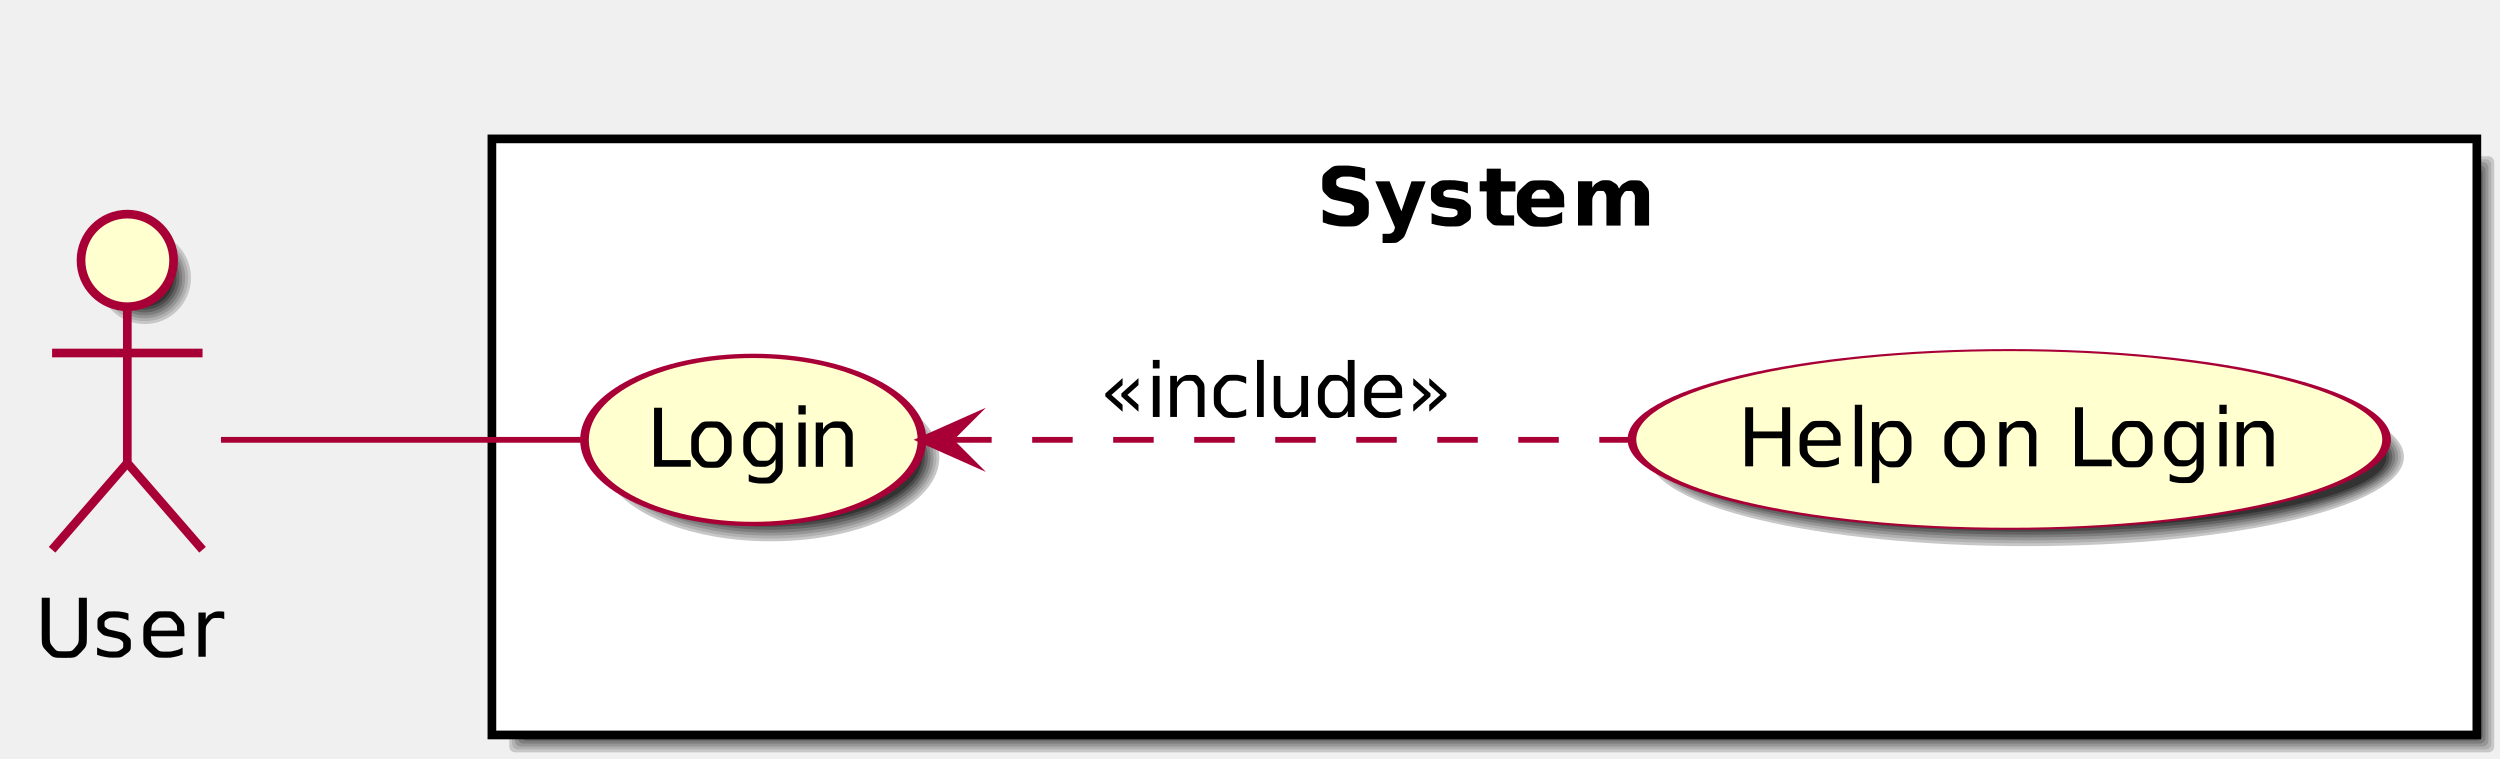
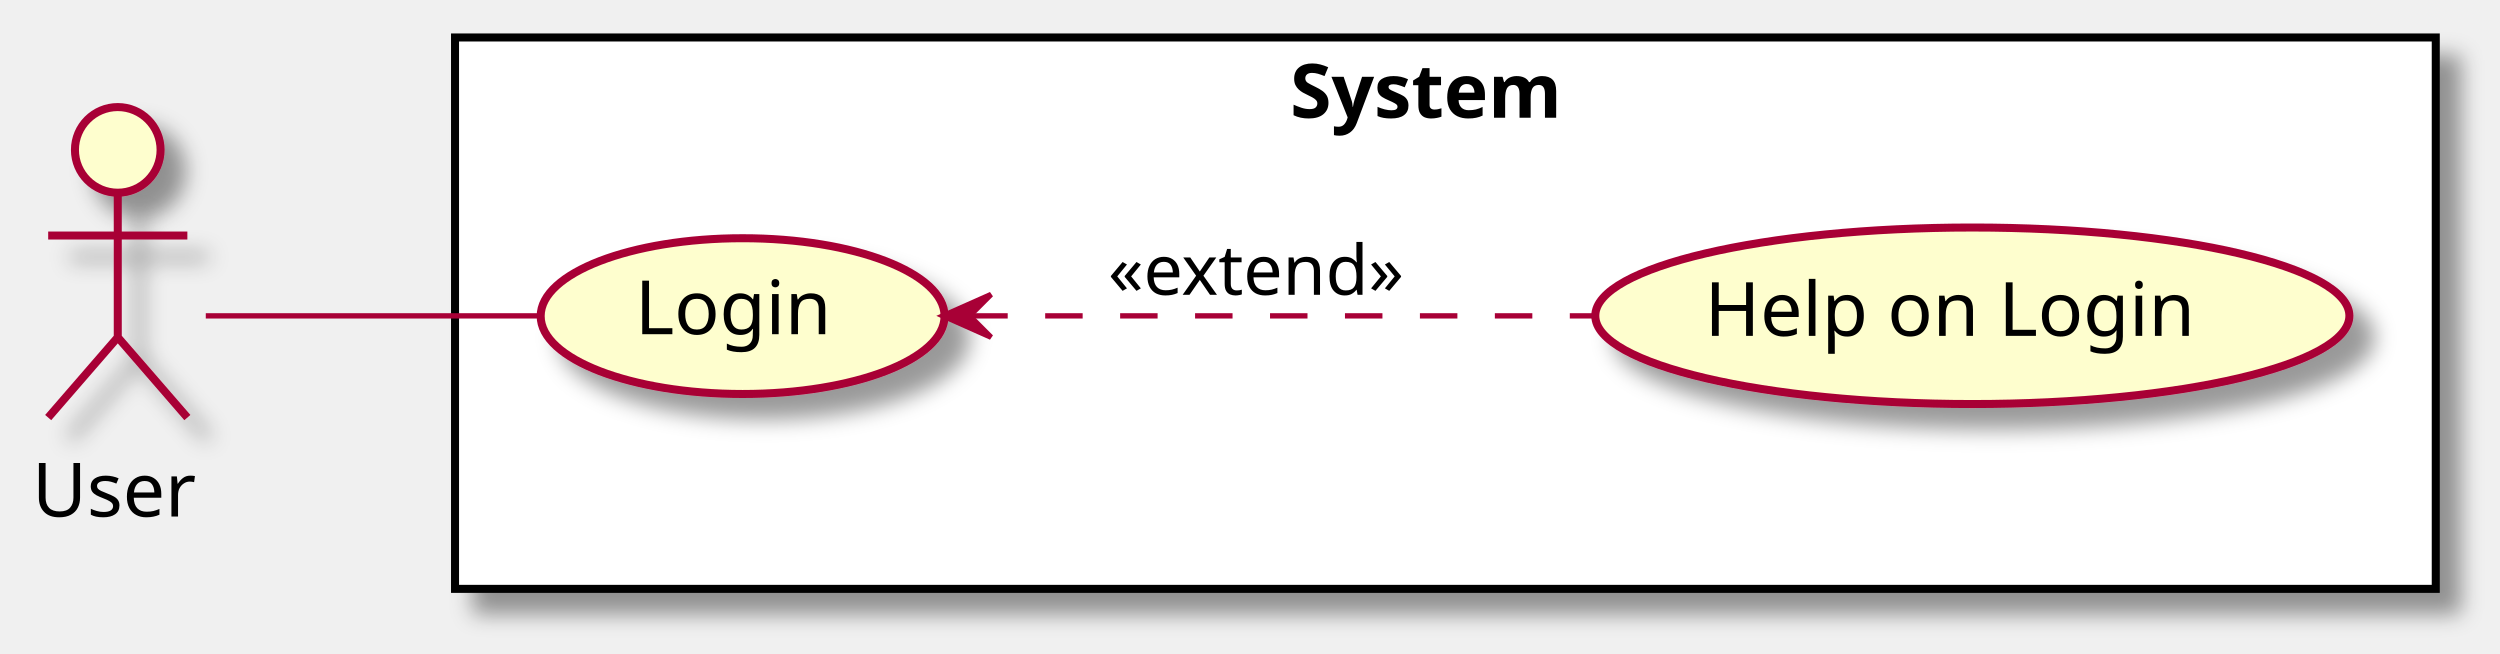
- <svg xmlns="http://www.w3.org/2000/svg" width="432pt" height="131pt" viewBox="0 0 432 131" version="1.1">
-   <g id="surface1">
-     <path style=" stroke:none;fill-rule:evenodd;fill:rgb(77.93%,77.93%,77.93%);fill-opacity:1;" d="M 88 28 C 88 27.449 88.449 27 89 27 L 430 27 C 430.551 27 431 27.449 431 28 L 431 129 C 431 129.551 430.551 130 430 130 L 89 130 C 88.449 130 88 129.551 88 129 " />
-     <path style=" stroke:none;fill-rule:evenodd;fill:rgb(68.944%,68.944%,68.944%);fill-opacity:1;" d="M 88.5 28.5 C 88.5 27.949 88.949 27.5 89.5 27.5 L 429.5 27.5 C 430.051 27.5 430.5 27.949 430.5 28.5 L 430.5 128.5 C 430.5 129.051 430.051 129.5 429.5 129.5 L 89.5 129.5 C 88.949 129.5 88.5 129.051 88.5 128.5 " />
-     <path style=" stroke:none;fill-rule:evenodd;fill:rgb(58.984%,58.984%,58.984%);fill-opacity:1;" d="M 89 29 C 89 28.449 89.449 28 90 28 L 429 28 C 429.551 28 430 28.449 430 29 L 430 128 C 430 128.551 429.551 129 429 129 L 90 129 C 89.449 129 89 128.551 89 128 " />
-     <path style=" stroke:none;fill-rule:evenodd;fill:rgb(48.997%,48.997%,48.997%);fill-opacity:1;" d="M 89.5 29.5 C 89.5 28.949 89.949 28.5 90.5 28.5 L 428.5 28.5 C 429.051 28.5 429.5 28.949 429.5 29.5 L 429.5 127.5 C 429.5 128.051 429.051 128.5 428.5 128.5 L 90.5 128.5 C 89.949 128.5 89.5 128.051 89.5 127.5 " />
-     <path style=" stroke:none;fill-rule:evenodd;fill:rgb(38.989%,38.989%,38.989%);fill-opacity:1;" d="M 90 30 C 90 29.449 90.449 29 91 29 L 428 29 C 428.551 29 429 29.449 429 30 L 429 127 C 429 127.551 428.551 128 428 128 L 91 128 C 90.449 128 90 127.551 90 127 " />
-     <path style=" stroke:none;fill-rule:evenodd;fill:rgb(29.002%,29.002%,29.002%);fill-opacity:1;" d="M 90.5 30.5 C 90.5 29.949 90.949 29.5 91.5 29.5 L 427.5 29.5 C 428.051 29.5 428.5 29.949 428.5 30.5 L 428.5 126.5 C 428.5 127.051 428.051 127.5 427.5 127.5 L 91.5 127.5 C 90.949 127.5 90.5 127.051 90.5 126.5 " />
-     <path style=" stroke:none;fill-rule:evenodd;fill:rgb(19.994%,19.994%,19.994%);fill-opacity:1;" d="M 91 31 C 91 30.449 91.449 30 92 30 L 427 30 C 427.551 30 428 30.449 428 31 L 428 126 C 428 126.551 427.551 127 427 127 L 92 127 C 91.449 127 91 126.551 91 126 " />
-     <path style="fill-rule:evenodd;fill:rgb(100%,100%,100%);fill-opacity:1;stroke-width:15;stroke-linecap:butt;stroke-linejoin:miter;stroke:rgb(0%,0%,0%);stroke-opacity:1;stroke-miterlimit:10;" d="M 850 40 L 4280 40 L 4280 1070 L 850 1070 Z M 850 40 " transform="matrix(0.1,0,0,-0.1,0,131)" />
-     <path style=" stroke:none;fill-rule:nonzero;fill:rgb(0%,0%,0%);fill-opacity:1;" d="M 235.891 29.102 L 235.891 31.27 C 235.051 30.898 235.051 30.898 234.25 30.711 C 233.461 30.512 233.461 30.512 232.738 30.512 C 231.809 30.512 231.809 30.512 231.352 30.77 C 230.898 31.02 230.898 31.02 230.898 31.559 C 230.898 31.98 230.898 31.98 231.191 32.211 C 231.5 32.418 231.5 32.418 232.289 32.582 L 233.41 32.809 C 235.109 33.148 235.109 33.148 235.828 33.852 C 236.539 34.531 236.539 34.531 236.539 35.809 C 236.539 37.488 236.539 37.488 235.539 38.32 C 234.539 39.141 234.539 39.141 232.48 39.141 C 231.52 39.141 231.52 39.141 230.531 38.961 C 229.57 38.781 229.57 38.781 228.578 38.418 L 228.578 36.211 C 229.559 36.719 229.559 36.719 230.469 36.988 C 231.371 37.25 231.371 37.25 232.23 37.25 C 233.078 37.25 233.078 37.25 233.539 36.969 C 233.988 36.68 233.988 36.68 233.988 36.148 C 233.988 35.668 233.988 35.668 233.68 35.418 C 233.391 35.16 233.391 35.16 232.449 34.961 L 231.441 34.73 C 229.91 34.41 229.91 34.41 229.191 33.691 C 228.488 32.98 228.488 32.98 228.488 31.77 C 228.488 30.238 228.488 30.238 229.469 29.43 C 230.449 28.609 230.449 28.609 232.289 28.609 C 233.129 28.609 233.129 28.609 234.02 28.73 C 234.91 28.852 234.91 28.852 235.859 29.102 " />
-     <path style=" stroke:none;fill-rule:nonzero;fill:rgb(0%,0%,0%);fill-opacity:1;" d="M 237.672 31.332 L 240.121 31.332 L 242.16 36.512 L 243.91 31.332 L 246.359 31.332 L 243.148 39.699 C 242.672 40.98 242.672 40.98 242.012 41.48 C 241.371 41.988 241.371 41.988 240.309 41.988 L 238.91 41.988 L 238.91 40.398 L 239.672 40.398 C 240.289 40.398 240.289 40.398 240.57 40.199 C 240.852 40 240.852 40 241 39.488 L 241.059 39.289 L 237.66 31.34 " />
-     <path style=" stroke:none;fill-rule:nonzero;fill:rgb(0%,0%,0%);fill-opacity:1;" d="M 253.648 31.57 L 253.648 33.418 C 252.871 33.102 252.871 33.102 252.141 32.941 C 251.41 32.77 251.41 32.77 250.77 32.77 C 250.07 32.77 250.07 32.77 249.73 32.949 C 249.41 33.121 249.41 33.121 249.41 33.48 C 249.41 33.77 249.41 33.77 249.66 33.93 C 249.91 34.082 249.91 34.082 250.578 34.16 L 251 34.199 C 252.891 34.449 252.891 34.449 253.531 34.988 C 254.18 35.531 254.18 35.531 254.18 36.699 C 254.18 37.91 254.18 37.91 253.281 38.539 C 252.379 39.141 252.379 39.141 250.602 39.141 C 249.84 39.141 249.84 39.141 249.031 39.02 C 248.238 38.898 248.238 38.898 247.379 38.668 L 247.379 36.82 C 248.109 37.168 248.109 37.168 248.879 37.359 C 249.641 37.531 249.641 37.531 250.441 37.531 C 251.148 37.531 251.148 37.531 251.512 37.332 C 251.859 37.129 251.859 37.129 251.859 36.738 C 251.859 36.418 251.859 36.418 251.609 36.262 C 251.359 36.109 251.359 36.109 250.629 36.012 L 250.199 35.949 C 248.559 35.75 248.559 35.75 247.91 35.199 C 247.262 34.641 247.262 34.641 247.262 33.52 C 247.262 32.309 247.262 32.309 248.078 31.73 C 248.922 31.141 248.922 31.141 250.641 31.141 C 251.32 31.141 251.32 31.141 252.059 31.238 C 252.809 31.332 252.809 31.332 253.68 31.551 " />
-     <path style=" stroke:none;fill-rule:nonzero;fill:rgb(0%,0%,0%);fill-opacity:1;" d="M 259.34 29.16 L 259.34 31.332 L 261.871 31.332 L 261.871 33.082 L 259.34 33.082 L 259.34 36.332 C 259.34 36.859 259.34 36.859 259.539 37.039 C 259.75 37.219 259.75 37.219 260.391 37.219 L 261.641 37.219 L 261.641 38.969 L 259.551 38.969 C 258.102 38.969 258.102 38.969 257.488 38.379 C 256.898 37.781 256.898 37.781 256.898 36.32 L 256.898 33.07 L 255.691 33.07 L 255.691 31.32 L 256.898 31.32 L 256.898 29.148 L 259.328 29.148 " />
-     <path style=" stroke:none;fill-rule:nonzero;fill:rgb(0%,0%,0%);fill-opacity:1;" d="M 270.309 35.148 L 270.309 35.832 L 264.602 35.832 C 264.691 36.68 264.691 36.68 265.219 37.121 C 265.75 37.551 265.75 37.551 266.699 37.551 C 267.48 37.551 267.48 37.551 268.289 37.32 C 269.102 37.09 269.102 37.09 269.941 36.621 L 269.941 38.512 C 269.09 38.832 269.09 38.832 268.211 39.012 C 267.359 39.18 267.359 39.18 266.48 39.18 C 264.41 39.18 264.41 39.18 263.25 38.121 C 262.109 37.059 262.109 37.059 262.109 35.16 C 262.109 33.309 262.109 33.309 263.23 32.23 C 264.352 31.16 264.352 31.16 266.328 31.16 C 268.141 31.16 268.141 31.16 269.219 32.25 C 270.289 33.32 270.289 33.32 270.289 35.148 Z M 267.789 34.332 C 267.789 33.629 267.789 33.629 267.391 33.211 C 266.988 32.781 266.988 32.781 266.328 32.781 C 265.629 32.781 265.629 32.781 265.18 33.18 C 264.75 33.57 264.75 33.57 264.641 34.332 L 267.809 34.332 " />
-     <path style=" stroke:none;fill-rule:nonzero;fill:rgb(0%,0%,0%);fill-opacity:1;" d="M 279.762 32.602 C 280.219 31.898 280.219 31.898 280.859 31.531 C 281.5 31.16 281.5 31.16 282.262 31.16 C 283.57 31.16 283.57 31.16 284.262 31.969 C 284.961 32.781 284.961 32.781 284.961 34.34 L 284.961 38.988 L 282.5 38.988 L 282.5 34.988 C 282.512 34.918 282.512 34.918 282.512 34.82 C 282.512 34.73 282.512 34.73 282.512 34.539 C 282.512 33.73 282.512 33.73 282.281 33.371 C 282.051 33 282.051 33 281.5 33 C 280.82 33 280.82 33 280.43 33.57 C 280.059 34.141 280.059 34.141 280.039 35.219 L 280.039 38.98 L 277.59 38.98 L 277.59 34.98 C 277.59 33.719 277.59 33.719 277.379 33.359 C 277.172 32.988 277.172 32.988 276.602 32.988 C 275.898 32.988 275.898 32.988 275.512 33.559 C 275.141 34.129 275.141 34.129 275.141 35.211 L 275.141 38.969 L 272.68 38.969 L 272.68 31.32 L 275.141 31.32 L 275.141 32.441 C 275.59 31.789 275.59 31.789 276.172 31.461 C 276.762 31.141 276.762 31.141 277.461 31.141 C 278.238 31.141 278.238 31.141 278.852 31.531 C 279.449 31.898 279.449 31.898 279.77 32.59 " />
-     <path style=" stroke:none;fill-rule:evenodd;fill:rgb(77.93%,77.93%,77.93%);fill-opacity:1;" d="M 162.32 79.02 C 162.32 87.039 149.266 93.539 133.16 93.539 C 117.055 93.539 104 87.039 104 79.02 C 104 70.996 117.055 64.496 133.16 64.496 C 149.266 64.496 162.32 70.996 162.32 79.02 " />
-     <path style=" stroke:none;fill-rule:evenodd;fill:rgb(68.944%,68.944%,68.944%);fill-opacity:1;" d="M 161.82 79.027 C 161.82 86.773 148.988 93.051 133.16 93.051 C 117.332 93.051 104.5 86.773 104.5 79.027 C 104.5 71.281 117.332 65.004 133.16 65.004 C 148.988 65.004 161.82 71.281 161.82 79.027 " />
-     <path style=" stroke:none;fill-rule:evenodd;fill:rgb(58.984%,58.984%,58.984%);fill-opacity:1;" d="M 161.32 79.023 C 161.32 86.488 148.711 92.543 133.16 92.543 C 117.609 92.543 105 86.488 105 79.023 C 105 71.555 117.609 65.5 133.16 65.5 C 148.711 65.5 161.32 71.555 161.32 79.023 " />
-     <path style=" stroke:none;fill-rule:evenodd;fill:rgb(48.997%,48.997%,48.997%);fill-opacity:1;" d="M 160.82 79.023 C 160.82 86.215 148.438 92.047 133.16 92.047 C 117.883 92.047 105.5 86.215 105.5 79.023 C 105.5 71.832 117.883 66 133.16 66 C 148.438 66 160.82 71.832 160.82 79.023 " />
-     <path style=" stroke:none;fill-rule:evenodd;fill:rgb(38.989%,38.989%,38.989%);fill-opacity:1;" d="M 160.32 79.027 C 160.32 85.945 148.16 91.551 133.16 91.551 C 118.16 91.551 106 85.945 106 79.027 C 106 72.109 118.16 66.504 133.16 66.504 C 148.16 66.504 160.32 72.109 160.32 79.027 " />
-     <path style=" stroke:none;fill-rule:evenodd;fill:rgb(29.002%,29.002%,29.002%);fill-opacity:1;" d="M 159.82 79.012 C 159.82 85.648 147.883 91.031 133.16 91.031 C 118.438 91.031 106.5 85.648 106.5 79.012 C 106.5 72.371 118.438 66.988 133.16 66.988 C 147.883 66.988 159.82 72.371 159.82 79.012 " />
-     <path style=" stroke:none;fill-rule:evenodd;fill:rgb(19.994%,19.994%,19.994%);fill-opacity:1;" d="M 159.32 79.031 C 159.32 85.395 147.605 90.555 133.16 90.555 C 118.715 90.555 107 85.395 107 79.031 C 107 72.664 118.715 67.508 133.16 67.508 C 147.605 67.508 159.32 72.664 159.32 79.031 " />
-     <path style=" stroke:none;fill-rule:evenodd;fill:rgb(100%,100%,81.055%);fill-opacity:1;" d="M 159.32 76.02 C 159.32 84.039 146.266 90.543 130.16 90.543 C 114.055 90.543 101 84.039 101 76.02 C 101 68 114.055 61.496 130.16 61.496 C 146.266 61.496 159.32 68 159.32 76.02 " />
-     <path style="fill:none;stroke-width:11.235;stroke-linecap:butt;stroke-linejoin:miter;stroke:rgb(66.014%,0%,20.996%);stroke-opacity:1;stroke-miterlimit:10;" d="M 1193.312 -826.914 C 1193.312 -706.3 1095.532 -608.48 974.902 -608.48 C 854.272 -608.48 756.492 -706.3 756.492 -826.914 C 756.492 -947.529 854.272 -1045.349 974.902 -1045.349 C 1095.532 -1045.349 1193.312 -947.529 1193.312 -826.914 Z M 1193.312 -826.914 " transform="matrix(0.133511,0,0,0.0664887,0,131)" />
-     <path style=" stroke:none;fill-rule:nonzero;fill:rgb(0%,0%,0%);fill-opacity:1;" d="M 113.031 70.461 L 114.398 70.461 L 114.398 79.5 L 119.359 79.5 L 119.359 80.648 L 113.02 80.648 L 113.02 70.449 " />
-     <path style=" stroke:none;fill-rule:nonzero;fill:rgb(0%,0%,0%);fill-opacity:1;" d="M 122.941 73.891 C 121.941 73.891 121.941 73.891 121.352 74.68 C 120.762 75.461 120.762 75.461 120.762 76.832 C 120.762 78.199 120.762 78.199 121.328 79 C 121.922 79.781 121.922 79.781 122.93 79.781 C 123.941 79.781 123.941 79.781 124.52 79 C 125.109 78.211 125.109 78.211 125.109 76.832 C 125.109 75.48 125.109 75.48 124.52 74.68 C 123.949 73.891 123.949 73.891 122.93 73.891 Z M 122.941 72.82 C 124.578 72.82 124.578 72.82 125.512 73.891 C 126.441 74.949 126.441 74.949 126.441 76.82 C 126.441 78.711 126.441 78.711 125.512 79.781 C 124.578 80.84 124.578 80.84 122.941 80.84 C 121.301 80.84 121.301 80.84 120.371 79.781 C 119.441 78.711 119.441 78.711 119.441 76.82 C 119.441 74.949 119.441 74.949 120.371 73.891 C 121.301 72.82 121.301 72.82 122.941 72.82 " />
-     <path style=" stroke:none;fill-rule:nonzero;fill:rgb(0%,0%,0%);fill-opacity:1;" d="M 134.02 76.75 C 134.02 75.398 134.02 75.398 133.461 74.648 C 132.898 73.898 132.898 73.898 131.891 73.898 C 130.879 73.898 130.879 73.898 130.32 74.648 C 129.762 75.398 129.762 75.398 129.762 76.75 C 129.762 78.102 129.762 78.102 130.32 78.871 C 130.879 79.621 130.879 79.621 131.891 79.621 C 132.898 79.621 132.898 79.621 133.461 78.871 C 134.02 78.109 134.02 78.109 134.02 76.75 Z M 135.27 79.711 C 135.27 81.66 135.27 81.66 134.398 82.609 C 133.551 83.559 133.551 83.559 131.762 83.559 C 131.09 83.559 131.09 83.559 130.5 83.469 C 129.93 83.379 129.93 83.379 129.379 83.18 L 129.379 81.949 C 129.922 82.262 129.922 82.262 130.449 82.398 C 130.988 82.539 130.988 82.539 131.551 82.539 C 132.781 82.539 132.781 82.539 133.391 81.891 C 134.012 81.25 134.012 81.25 134.012 79.961 L 134.012 79.34 C 133.621 80.012 133.621 80.012 133.012 80.352 C 132.41 80.668 132.41 80.668 131.559 80.668 C 130.16 80.668 130.16 80.668 129.281 79.609 C 128.43 78.539 128.43 78.539 128.43 76.762 C 128.43 75 128.43 75 129.281 73.918 C 130.148 72.852 130.148 72.852 131.559 72.852 C 132.398 72.852 132.398 72.852 133.012 73.191 C 133.609 73.512 133.609 73.512 134.012 74.191 L 134.012 73.039 L 135.262 73.039 L 135.262 79.738 " />
-     <path style=" stroke:none;fill-rule:nonzero;fill:rgb(0%,0%,0%);fill-opacity:1;" d="M 137.969 73.012 L 139.23 73.012 L 139.23 80.66 L 137.969 80.66 Z M 137.969 70.031 L 139.23 70.031 L 139.23 71.621 L 137.969 71.621 L 137.969 70.031 " />
-     <path style=" stroke:none;fill-rule:nonzero;fill:rgb(0%,0%,0%);fill-opacity:1;" d="M 147.352 76.039 L 147.352 80.66 L 146.09 80.66 L 146.09 76.09 C 146.09 75 146.09 75 145.672 74.469 C 145.25 73.93 145.25 73.93 144.41 73.93 C 143.398 73.93 143.398 73.93 142.809 74.582 C 142.219 75.219 142.219 75.219 142.219 76.34 L 142.219 80.66 L 140.961 80.66 L 140.961 73.012 L 142.219 73.012 L 142.219 74.191 C 142.672 73.512 142.672 73.512 143.281 73.16 C 143.898 72.82 143.898 72.82 144.699 72.82 C 146.012 72.82 146.012 72.82 146.68 73.641 C 147.359 74.449 147.359 74.449 147.359 76.031 " />
-     <path style=" stroke:none;fill-rule:evenodd;fill:rgb(77.93%,77.93%,77.93%);fill-opacity:1;" d="M 415.398 78.934 C 415.398 87.461 386.211 94.375 350.199 94.375 C 314.191 94.375 285 87.461 285 78.934 C 285 70.406 314.191 63.496 350.199 63.496 C 386.211 63.496 415.398 70.406 415.398 78.934 " />
-     <path style=" stroke:none;fill-rule:evenodd;fill:rgb(68.944%,68.944%,68.944%);fill-opacity:1;" d="M 414.898 78.934 C 414.898 87.188 385.934 93.875 350.199 93.875 C 314.469 93.875 285.5 87.188 285.5 78.934 C 285.5 70.684 314.469 63.996 350.199 63.996 C 385.934 63.996 414.898 70.684 414.898 78.934 " />
-     <path style=" stroke:none;fill-rule:evenodd;fill:rgb(58.984%,58.984%,58.984%);fill-opacity:1;" d="M 414.398 78.93 C 414.398 86.906 385.656 93.371 350.199 93.371 C 314.742 93.371 286 86.906 286 78.93 C 286 70.957 314.742 64.492 350.199 64.492 C 385.656 64.492 414.398 70.957 414.398 78.93 " />
-     <path style=" stroke:none;fill-rule:evenodd;fill:rgb(48.997%,48.997%,48.997%);fill-opacity:1;" d="M 413.898 78.926 C 413.898 86.621 385.379 92.863 350.199 92.863 C 315.02 92.863 286.5 86.621 286.5 78.926 C 286.5 71.227 315.02 64.988 350.199 64.988 C 385.379 64.988 413.898 71.227 413.898 78.926 " />
-     <path style=" stroke:none;fill-rule:evenodd;fill:rgb(38.989%,38.989%,38.989%);fill-opacity:1;" d="M 413.398 78.953 C 413.398 86.379 385.105 92.398 350.199 92.398 C 315.297 92.398 287 86.379 287 78.953 C 287 71.531 315.297 65.512 350.199 65.512 C 385.105 65.512 413.398 71.531 413.398 78.953 " />
-     <path style=" stroke:none;fill-rule:evenodd;fill:rgb(29.002%,29.002%,29.002%);fill-opacity:1;" d="M 412.898 78.945 C 412.898 86.094 384.828 91.887 350.199 91.887 C 315.57 91.887 287.5 86.094 287.5 78.945 C 287.5 71.797 315.57 66.004 350.199 66.004 C 384.828 66.004 412.898 71.797 412.898 78.945 " />
-     <path style=" stroke:none;fill-rule:evenodd;fill:rgb(19.994%,19.994%,19.994%);fill-opacity:1;" d="M 412.398 78.941 C 412.398 85.809 384.551 91.379 350.199 91.379 C 315.848 91.379 288 85.809 288 78.941 C 288 72.07 315.848 66.5 350.199 66.5 C 384.551 66.5 412.398 72.07 412.398 78.941 " />
-     <path style=" stroke:none;fill-rule:evenodd;fill:rgb(100%,100%,81.055%);fill-opacity:1;" d="M 412.398 75.938 C 412.398 84.465 383.211 91.375 347.199 91.375 C 311.191 91.375 282 84.465 282 75.938 C 282 67.41 311.191 60.496 347.199 60.496 C 383.211 60.496 412.398 67.41 412.398 75.938 " />
-     <path style="fill:none;stroke-width:9.276;stroke-linecap:butt;stroke-linejoin:miter;stroke:rgb(66.014%,0%,20.996%);stroke-opacity:1;stroke-miterlimit:10;" d="M 2550.29 -1437.949 C 2550.29 -1215.258 2369.771 -1034.801 2147.075 -1034.801 C 1924.403 -1034.801 1743.884 -1215.258 1743.884 -1437.949 C 1743.884 -1660.639 1924.403 -1841.198 2147.075 -1841.198 C 2369.771 -1841.198 2550.29 -1660.639 2550.29 -1437.949 Z M 2550.29 -1437.949 " transform="matrix(0.161708,0,0,0.0382924,0,131)" />
-     <path style=" stroke:none;fill-rule:nonzero;fill:rgb(0%,0%,0%);fill-opacity:1;" d="M 301.57 70.379 L 302.941 70.379 L 302.941 74.559 L 307.949 74.559 L 307.949 70.379 L 309.34 70.379 L 309.34 80.582 L 307.949 80.582 L 307.949 75.73 L 302.941 75.73 L 302.941 80.582 L 301.57 80.582 L 301.57 70.379 " />
-     <path style=" stroke:none;fill-rule:nonzero;fill:rgb(0%,0%,0%);fill-opacity:1;" d="M 318.07 76.441 L 318.07 77.039 L 312.281 77.039 C 312.371 78.332 312.371 78.332 313.059 79.02 C 313.762 79.691 313.762 79.691 315.012 79.691 C 315.738 79.691 315.738 79.691 316.41 79.52 C 317.09 79.352 317.09 79.352 317.762 78.988 L 317.762 80.168 C 317.078 80.449 317.078 80.449 316.359 80.602 C 315.66 80.75 315.66 80.75 314.941 80.75 C 313.102 80.75 313.102 80.75 312.02 79.691 C 310.961 78.621 310.961 78.621 310.961 76.801 C 310.961 74.91 310.961 74.91 311.969 73.82 C 312.98 72.719 312.98 72.719 314.719 72.719 C 316.262 72.719 316.262 72.719 317.148 73.719 C 318.051 74.699 318.051 74.699 318.051 76.418 Z M 316.809 76.07 C 316.801 75.039 316.801 75.039 316.238 74.43 C 315.68 73.809 315.68 73.809 314.762 73.809 C 313.699 73.809 313.699 73.809 313.059 74.41 C 312.441 75 312.441 75 312.352 76.082 L 316.828 76.07 " />
-     <path style=" stroke:none;fill-rule:nonzero;fill:rgb(0%,0%,0%);fill-opacity:1;" d="M 320.512 80.582 L 321.77 80.582 L 321.77 69.941 L 320.512 69.941 Z M 320.512 80.582 " />
-     <path style=" stroke:none;fill-rule:nonzero;fill:rgb(0%,0%,0%);fill-opacity:1;" d="M 324.73 79.43 L 324.73 83.488 L 323.469 83.488 L 323.469 72.93 L 324.73 72.93 L 324.73 74.082 C 325.129 73.41 325.129 73.41 325.73 73.082 C 326.328 72.738 326.328 72.738 327.18 72.738 C 328.57 72.738 328.57 72.738 329.441 73.84 C 330.309 74.941 330.309 74.941 330.309 76.738 C 330.309 78.551 330.309 78.551 329.441 79.66 C 328.57 80.762 328.57 80.762 327.18 80.762 C 326.34 80.762 326.34 80.762 325.73 80.441 C 325.141 80.102 325.141 80.102 324.73 79.41 Z M 329.012 76.762 C 329.012 75.391 329.012 75.391 328.441 74.609 C 327.879 73.82 327.879 73.82 326.879 73.82 C 325.879 73.82 325.879 73.82 325.309 74.609 C 324.75 75.391 324.75 75.391 324.75 76.762 C 324.75 78.148 324.75 78.148 325.309 78.941 C 325.879 79.719 325.879 79.719 326.879 79.719 C 327.879 79.719 327.879 79.719 328.441 78.941 C 329.012 78.148 329.012 78.148 329.012 76.762 " />
-     <path style=" stroke:none;fill-rule:nonzero;fill:rgb(0%,0%,0%);fill-opacity:1;" d="M 339.48 73.801 C 338.48 73.801 338.48 73.801 337.891 74.59 C 337.301 75.371 337.301 75.371 337.301 76.738 C 337.301 78.109 337.301 78.109 337.871 78.91 C 338.461 79.691 338.461 79.691 339.469 79.691 C 340.48 79.691 340.48 79.691 341.059 78.91 C 341.648 78.121 341.648 78.121 341.648 76.738 C 341.648 75.391 341.648 75.391 341.059 74.59 C 340.488 73.801 340.488 73.801 339.469 73.801 Z M 339.48 72.738 C 341.121 72.738 341.121 72.738 342.051 73.809 C 342.98 74.871 342.98 74.871 342.98 76.738 C 342.98 78.629 342.98 78.629 342.051 79.699 C 341.121 80.762 341.121 80.762 339.48 80.762 C 337.84 80.762 337.84 80.762 336.91 79.699 C 335.98 78.629 335.98 78.629 335.98 76.738 C 335.98 74.871 335.98 74.871 336.91 73.809 C 337.84 72.738 337.84 72.738 339.48 72.738 " />
-     <path style=" stroke:none;fill-rule:nonzero;fill:rgb(0%,0%,0%);fill-opacity:1;" d="M 351.879 75.961 L 351.879 80.582 L 350.621 80.582 L 350.621 76.012 C 350.621 74.918 350.621 74.918 350.199 74.391 C 349.781 73.852 349.781 73.852 348.941 73.852 C 347.93 73.852 347.93 73.852 347.34 74.5 C 346.75 75.141 346.75 75.141 346.75 76.262 L 346.75 80.582 L 345.488 80.582 L 345.488 72.93 L 346.75 72.93 L 346.75 74.109 C 347.199 73.43 347.199 73.43 347.809 73.082 C 348.43 72.738 348.43 72.738 349.23 72.738 C 350.539 72.738 350.539 72.738 351.211 73.559 C 351.891 74.371 351.891 74.371 351.891 75.949 " />
-     <path style=" stroke:none;fill-rule:nonzero;fill:rgb(0%,0%,0%);fill-opacity:1;" d="M 358.57 70.379 L 359.941 70.379 L 359.941 79.418 L 364.898 79.418 L 364.898 80.57 L 358.559 80.57 L 358.559 70.371 " />
-     <path style=" stroke:none;fill-rule:nonzero;fill:rgb(0%,0%,0%);fill-opacity:1;" d="M 368.48 73.801 C 367.48 73.801 367.48 73.801 366.891 74.59 C 366.301 75.371 366.301 75.371 366.301 76.738 C 366.301 78.109 366.301 78.109 366.871 78.91 C 367.461 79.691 367.461 79.691 368.469 79.691 C 369.48 79.691 369.48 79.691 370.059 78.91 C 370.648 78.121 370.648 78.121 370.648 76.738 C 370.648 75.391 370.648 75.391 370.059 74.59 C 369.488 73.801 369.488 73.801 368.469 73.801 Z M 368.48 72.738 C 370.121 72.738 370.121 72.738 371.051 73.809 C 371.98 74.871 371.98 74.871 371.98 76.738 C 371.98 78.629 371.98 78.629 371.051 79.699 C 370.121 80.762 370.121 80.762 368.48 80.762 C 366.84 80.762 366.84 80.762 365.91 79.699 C 364.98 78.629 364.98 78.629 364.98 76.738 C 364.98 74.871 364.98 74.871 365.91 73.809 C 366.84 72.738 366.84 72.738 368.48 72.738 " />
-     <path style=" stroke:none;fill-rule:nonzero;fill:rgb(0%,0%,0%);fill-opacity:1;" d="M 379.559 76.66 C 379.559 75.309 379.559 75.309 379 74.559 C 378.441 73.809 378.441 73.809 377.43 73.809 C 376.422 73.809 376.422 73.809 375.859 74.559 C 375.301 75.309 375.301 75.309 375.301 76.66 C 375.301 78.012 375.301 78.012 375.859 78.781 C 376.422 79.531 376.422 79.531 377.43 79.531 C 378.441 79.531 378.441 79.531 379 78.781 C 379.559 78.02 379.559 78.02 379.559 76.66 Z M 380.809 79.629 C 380.809 81.582 380.809 81.582 379.941 82.531 C 379.09 83.48 379.09 83.48 377.301 83.48 C 376.629 83.48 376.629 83.48 376.039 83.391 C 375.469 83.301 375.469 83.301 374.922 83.102 L 374.922 81.871 C 375.461 82.18 375.461 82.18 375.988 82.32 C 376.531 82.461 376.531 82.461 377.09 82.461 C 378.32 82.461 378.32 82.461 378.93 81.809 C 379.551 81.168 379.551 81.168 379.551 79.879 L 379.551 79.262 C 379.16 79.93 379.16 79.93 378.551 80.27 C 377.949 80.59 377.949 80.59 377.102 80.59 C 375.699 80.59 375.699 80.59 374.82 79.531 C 373.969 78.461 373.969 78.461 373.969 76.68 C 373.969 74.918 373.969 74.918 374.82 73.84 C 375.691 72.77 375.691 72.77 377.102 72.77 C 377.941 72.77 377.941 72.77 378.551 73.109 C 379.148 73.43 379.148 73.43 379.551 74.109 L 379.551 72.961 L 380.801 72.961 L 380.801 79.66 " />
-     <path style=" stroke:none;fill-rule:nonzero;fill:rgb(0%,0%,0%);fill-opacity:1;" d="M 383.512 72.93 L 384.77 72.93 L 384.77 80.582 L 383.512 80.582 Z M 383.512 69.941 L 384.77 69.941 L 384.77 71.531 L 383.512 71.531 L 383.512 69.941 " />
-     <path style=" stroke:none;fill-rule:nonzero;fill:rgb(0%,0%,0%);fill-opacity:1;" d="M 392.879 75.961 L 392.879 80.582 L 391.621 80.582 L 391.621 76.012 C 391.621 74.918 391.621 74.918 391.199 74.391 C 390.781 73.852 390.781 73.852 389.941 73.852 C 388.93 73.852 388.93 73.852 388.34 74.5 C 387.75 75.141 387.75 75.141 387.75 76.262 L 387.75 80.582 L 386.488 80.582 L 386.488 72.93 L 387.75 72.93 L 387.75 74.109 C 388.199 73.43 388.199 73.43 388.809 73.082 C 389.43 72.738 389.43 72.738 390.23 72.738 C 391.539 72.738 391.539 72.738 392.211 73.559 C 392.891 74.371 392.891 74.371 392.891 75.949 " />
-     <path style=" stroke:none;fill-rule:evenodd;fill:rgb(77.93%,77.93%,77.93%);fill-opacity:1;" d="M 33 48 C 33 52.418 29.418 56 25 56 C 20.582 56 17 52.418 17 48 C 17 43.582 20.582 40 25 40 C 29.418 40 33 43.582 33 48 " />
-     <path style=" stroke:none;fill-rule:evenodd;fill:rgb(68.944%,68.944%,68.944%);fill-opacity:1;" d="M 32.5 48 C 32.5 52.141 29.141 55.5 25 55.5 C 20.859 55.5 17.5 52.141 17.5 48 C 17.5 43.859 20.859 40.5 25 40.5 C 29.141 40.5 32.5 43.859 32.5 48 " />
-     <path style=" stroke:none;fill-rule:evenodd;fill:rgb(58.984%,58.984%,58.984%);fill-opacity:1;" d="M 32 48 C 32 51.867 28.867 55 25 55 C 21.133 55 18 51.867 18 48 C 18 44.133 21.133 41 25 41 C 28.867 41 32 44.133 32 48 " />
-     <path style=" stroke:none;fill-rule:evenodd;fill:rgb(48.997%,48.997%,48.997%);fill-opacity:1;" d="M 31.5 48 C 31.5 51.59 28.59 54.5 25 54.5 C 21.41 54.5 18.5 51.59 18.5 48 C 18.5 44.41 21.41 41.5 25 41.5 C 28.59 41.5 31.5 44.41 31.5 48 " />
-     <path style=" stroke:none;fill-rule:evenodd;fill:rgb(38.989%,38.989%,38.989%);fill-opacity:1;" d="M 31 48 C 31 51.312 28.312 54 25 54 C 21.688 54 19 51.312 19 48 C 19 44.688 21.688 42 25 42 C 28.312 42 31 44.688 31 48 " />
-     <path style=" stroke:none;fill-rule:evenodd;fill:rgb(29.002%,29.002%,29.002%);fill-opacity:1;" d="M 30.5 48 C 30.5 51.039 28.039 53.5 25 53.5 C 21.961 53.5 19.5 51.039 19.5 48 C 19.5 44.961 21.961 42.5 25 42.5 C 28.039 42.5 30.5 44.961 30.5 48 " />
-     <path style=" stroke:none;fill-rule:evenodd;fill:rgb(19.994%,19.994%,19.994%);fill-opacity:1;" d="M 30 48 C 30 50.762 27.762 53 25 53 C 22.238 53 20 50.762 20 48 C 20 45.238 22.238 43 25 43 C 27.762 43 30 45.238 30 48 " />
-     <path style=" stroke:none;fill-rule:evenodd;fill:rgb(100%,100%,81.055%);fill-opacity:1;" d="M 30 45 C 30 49.418 26.418 53 22 53 C 17.582 53 14 49.418 14 45 C 14 40.582 17.582 37 22 37 C 26.418 37 30 40.582 30 45 " />
-     <path style="fill:none;stroke-width:15;stroke-linecap:butt;stroke-linejoin:miter;stroke:rgb(66.014%,0%,20.996%);stroke-opacity:1;stroke-miterlimit:10;" d="M 300 860 C 300 815.82 264.18 780 220 780 C 175.82 780 140 815.82 140 860 C 140 904.18 175.82 940 220 940 C 264.18 940 300 904.18 300 860 Z M 300 860 " transform="matrix(0.1,0,0,-0.1,0,131)" />
-     <path style="fill:none;stroke-width:15;stroke-linecap:butt;stroke-linejoin:miter;stroke:rgb(66.014%,0%,20.996%);stroke-opacity:1;stroke-miterlimit:10;" d="M 220 780 L 220 510 M 90 700 L 350 700 M 220 510 L 90 360 M 220 510 L 350 360 " transform="matrix(0.1,0,0,-0.1,0,131)" />
-     <path style=" stroke:none;fill-rule:nonzero;fill:rgb(0%,0%,0%);fill-opacity:1;" d="M 7.211 103.289 L 8.602 103.289 L 8.602 109.488 C 8.602 111.129 8.602 111.129 9.191 111.84 C 9.781 112.551 9.781 112.551 11.109 112.551 C 12.43 112.551 12.43 112.551 13.031 111.84 C 13.621 111.129 13.621 111.129 13.621 109.488 L 13.621 103.289 L 15.012 103.289 L 15.012 109.66 C 15.012 111.641 15.012 111.641 14.031 112.668 C 13.051 113.68 13.051 113.68 11.109 113.68 C 9.18 113.68 9.18 113.68 8.191 112.668 C 7.211 111.641 7.211 111.641 7.211 109.66 L 7.211 103.289 " />
-     <path style=" stroke:none;fill-rule:nonzero;fill:rgb(0%,0%,0%);fill-opacity:1;" d="M 22.199 106.051 L 22.199 107.25 C 21.668 106.969 21.668 106.969 21.102 106.852 C 20.531 106.711 20.531 106.711 19.918 106.711 C 18.988 106.711 18.988 106.711 18.52 106.988 C 18.059 107.27 18.059 107.27 18.059 107.84 C 18.059 108.27 18.059 108.27 18.379 108.52 C 18.719 108.77 18.719 108.77 19.73 108.98 L 20.148 109.082 C 21.488 109.359 21.488 109.359 22.051 109.891 C 22.609 110.398 22.609 110.398 22.609 111.34 C 22.609 112.398 22.609 112.398 21.77 113.02 C 20.93 113.641 20.93 113.641 19.461 113.641 C 18.84 113.641 18.84 113.641 18.168 113.52 C 17.52 113.398 17.52 113.398 16.781 113.168 L 16.781 111.879 C 17.461 112.23 17.461 112.23 18.129 112.418 C 18.809 112.59 18.809 112.59 19.469 112.59 C 20.359 112.59 20.359 112.59 20.82 112.301 C 21.301 111.988 21.301 111.988 21.301 111.449 C 21.301 110.941 21.301 110.941 20.961 110.668 C 20.621 110.391 20.621 110.391 19.449 110.141 L 19.02 110.039 C 17.871 109.809 17.871 109.809 17.34 109.289 C 16.832 108.781 16.832 108.781 16.832 107.898 C 16.832 106.809 16.832 106.809 17.59 106.23 C 18.352 105.641 18.352 105.641 19.762 105.641 C 20.461 105.641 20.461 105.641 21.07 105.738 C 21.691 105.832 21.691 105.832 22.211 106.031 " />
-     <path style=" stroke:none;fill-rule:nonzero;fill:rgb(0%,0%,0%);fill-opacity:1;" d="M 31.871 109.352 L 31.871 109.949 L 26.082 109.949 C 26.168 111.238 26.168 111.238 26.859 111.93 C 27.559 112.602 27.559 112.602 28.809 112.602 C 29.539 112.602 29.539 112.602 30.211 112.43 C 30.891 112.262 30.891 112.262 31.559 111.898 L 31.559 113.082 C 30.879 113.359 30.879 113.359 30.16 113.512 C 29.461 113.66 29.461 113.66 28.738 113.66 C 26.898 113.66 26.898 113.66 25.82 112.602 C 24.762 111.531 24.762 111.531 24.762 109.711 C 24.762 107.82 24.762 107.82 25.77 106.73 C 26.781 105.629 26.781 105.629 28.52 105.629 C 30.059 105.629 30.059 105.629 30.949 106.629 C 31.852 107.609 31.852 107.609 31.852 109.332 Z M 30.602 108.969 C 30.59 107.941 30.59 107.941 30.031 107.332 C 29.469 106.711 29.469 106.711 28.551 106.711 C 27.488 106.711 27.488 106.711 26.852 107.309 C 26.23 107.898 26.23 107.898 26.141 108.98 L 30.621 108.969 " />
-     <path style=" stroke:none;fill-rule:nonzero;fill:rgb(0%,0%,0%);fill-opacity:1;" d="M 38.75 107.012 C 38.551 106.891 38.551 106.891 38.301 106.84 C 38.051 106.781 38.051 106.781 37.762 106.781 C 36.691 106.781 36.691 106.781 36.109 107.48 C 35.551 108.16 35.551 108.16 35.551 109.461 L 35.551 113.488 L 34.289 113.488 L 34.289 105.84 L 35.551 105.84 L 35.551 107.02 C 35.949 106.32 35.949 106.32 36.582 105.988 C 37.219 105.648 37.219 105.648 38.121 105.648 C 38.262 105.648 38.262 105.648 38.41 105.66 C 38.559 105.668 38.559 105.668 38.75 105.719 L 38.75 107 " />
-     <path style="fill:none;stroke-width:10;stroke-linecap:butt;stroke-linejoin:miter;stroke:rgb(66.014%,0%,20.996%);stroke-opacity:1;stroke-miterlimit:10;" d="M 381.914 550 C 544.492 550 806.094 550 1006.914 550 " transform="matrix(0.1,0,0,-0.1,0,131)" />
-     <path style="fill:none;stroke-width:10;stroke-linecap:butt;stroke-linejoin:miter;stroke:rgb(66.014%,0%,20.996%);stroke-opacity:1;stroke-dasharray:70,70;stroke-miterlimit:10;" d="M 1643.594 550 C 1956.016 550 2431.094 550 2816.992 550 " transform="matrix(0.1,0,0,-0.1,0,131)" />
-     <path style=" stroke:none;fill-rule:evenodd;fill:rgb(66.014%,0%,20.996%);fill-opacity:1;" d="M 159.109 76 L 168.109 80 L 164.109 76 L 168.109 72 L 159.109 76 " />
-     <path style="fill:none;stroke-width:10;stroke-linecap:butt;stroke-linejoin:miter;stroke:rgb(66.014%,0%,20.996%);stroke-opacity:1;stroke-miterlimit:10;" d="M 1591.094 550 L 1681.094 510 L 1641.094 550 L 1681.094 590 Z M 1591.094 550 " transform="matrix(0.1,0,0,-0.1,0,131)" />
-     <path style=" stroke:none;fill-rule:nonzero;fill:rgb(0%,0%,0%);fill-opacity:1;" d="M 196.73 65.34 L 196.73 66.539 L 194.828 68.238 L 196.73 69.941 L 196.73 71.148 L 193.77 68.5 L 193.77 67.988 Z M 193.98 65.34 L 193.98 66.539 L 192.059 68.238 L 193.98 69.941 L 193.98 71.148 L 191 68.5 L 191 67.988 L 193.98 65.34 " />
-     <path style=" stroke:none;fill-rule:nonzero;fill:rgb(0%,0%,0%);fill-opacity:1;" d="M 199.211 64.949 L 200.379 64.949 L 200.379 72.051 L 199.211 72.051 Z M 199.211 62.191 L 200.379 62.191 L 200.379 63.668 L 199.211 63.668 L 199.211 62.191 " />
-     <path style=" stroke:none;fill-rule:nonzero;fill:rgb(0%,0%,0%);fill-opacity:1;" d="M 208.141 67.77 L 208.141 72.059 L 206.969 72.059 L 206.969 67.809 C 206.969 66.801 206.969 66.801 206.578 66.301 C 206.191 65.801 206.191 65.801 205.398 65.801 C 204.469 65.801 204.469 65.801 203.922 66.398 C 203.379 66.988 203.379 66.988 203.379 68.039 L 203.379 72.051 L 202.211 72.051 L 202.211 64.949 L 203.379 64.949 L 203.379 66.051 C 203.801 65.41 203.801 65.41 204.359 65.102 C 204.922 64.781 204.922 64.781 205.672 64.781 C 206.879 64.781 206.879 64.781 207.512 65.539 C 208.148 66.289 208.148 66.289 208.148 67.75 " />
-     <path style=" stroke:none;fill-rule:nonzero;fill:rgb(0%,0%,0%);fill-opacity:1;" d="M 215.34 65.219 L 215.34 66.309 C 214.84 66.051 214.84 66.051 214.34 65.91 C 213.84 65.77 213.84 65.77 213.34 65.77 C 212.199 65.77 212.199 65.77 211.578 66.5 C 210.961 67.211 210.961 67.211 210.961 68.512 C 210.961 69.801 210.961 69.801 211.578 70.52 C 212.199 71.23 212.199 71.23 213.34 71.23 C 213.84 71.23 213.84 71.23 214.34 71.109 C 214.84 70.969 214.84 70.969 215.34 70.691 L 215.34 71.781 C 214.859 71.988 214.859 71.988 214.328 72.102 C 213.82 72.219 213.82 72.219 213.23 72.219 C 211.629 72.219 211.629 72.219 210.672 71.219 C 209.738 70.211 209.738 70.211 209.738 68.488 C 209.738 66.762 209.738 66.762 210.691 65.762 C 211.641 64.762 211.641 64.762 213.309 64.762 C 213.84 64.762 213.84 64.762 214.352 64.859 C 214.859 64.961 214.859 64.961 215.352 65.18 " />
-     <path style=" stroke:none;fill-rule:nonzero;fill:rgb(0%,0%,0%);fill-opacity:1;" d="M 217.211 72.059 L 218.379 72.059 L 218.379 62.191 L 217.211 62.191 Z M 217.211 72.059 " />
-     <path style=" stroke:none;fill-rule:nonzero;fill:rgb(0%,0%,0%);fill-opacity:1;" d="M 220.102 69.25 L 220.102 64.961 L 221.25 64.961 L 221.25 69.219 C 221.25 70.219 221.25 70.219 221.641 70.73 C 222.039 71.23 222.039 71.23 222.82 71.23 C 223.77 71.23 223.77 71.23 224.32 70.641 C 224.859 70.039 224.859 70.039 224.859 68.988 L 224.859 64.961 L 226.031 64.961 L 226.031 72.059 L 224.859 72.059 L 224.859 70.969 C 224.441 71.621 224.441 71.621 223.879 71.93 C 223.32 72.238 223.32 72.238 222.57 72.238 C 221.359 72.238 221.359 72.238 220.719 71.48 C 220.102 70.719 220.102 70.719 220.102 69.25 Z M 223.039 64.781 L 223.039 64.781 " />
-     <path style=" stroke:none;fill-rule:nonzero;fill:rgb(0%,0%,0%);fill-opacity:1;" d="M 232.898 66.031 L 232.898 62.191 L 234.07 62.191 L 234.07 72.059 L 232.898 72.059 L 232.898 71 C 232.531 71.621 232.531 71.621 231.969 71.93 C 231.41 72.238 231.41 72.238 230.629 72.238 C 229.352 72.238 229.352 72.238 228.539 71.211 C 227.73 70.18 227.73 70.18 227.73 68.512 C 227.73 66.84 227.73 66.84 228.539 65.809 C 229.352 64.781 229.352 64.781 230.629 64.781 C 231.41 64.781 231.41 64.781 231.969 65.09 C 232.531 65.379 232.531 65.379 232.898 66.02 Z M 228.922 68.52 C 228.922 69.801 228.922 69.801 229.449 70.531 C 229.98 71.262 229.98 71.262 230.898 71.262 C 231.828 71.262 231.828 71.262 232.359 70.531 C 232.891 69.801 232.891 69.801 232.891 68.52 C 232.891 67.23 232.891 67.23 232.359 66.512 C 231.828 65.781 231.828 65.781 230.898 65.781 C 229.98 65.781 229.98 65.781 229.449 66.512 C 228.922 67.219 228.922 67.219 228.922 68.52 " />
-     <path style=" stroke:none;fill-rule:nonzero;fill:rgb(0%,0%,0%);fill-opacity:1;" d="M 242.309 68.219 L 242.309 68.781 L 236.941 68.781 C 237.012 69.988 237.012 69.988 237.648 70.621 C 238.301 71.238 238.301 71.238 239.461 71.238 C 240.129 71.238 240.129 71.238 240.75 71.09 C 241.391 70.918 241.391 70.918 242.012 70.59 L 242.012 71.691 C 241.391 71.949 241.391 71.949 240.719 72.09 C 240.07 72.23 240.07 72.23 239.398 72.23 C 237.699 72.23 237.699 72.23 236.699 71.25 C 235.719 70.25 235.719 70.25 235.719 68.57 C 235.719 66.82 235.719 66.82 236.648 65.809 C 237.602 64.781 237.602 64.781 239.191 64.781 C 240.621 64.781 240.621 64.781 241.449 65.699 C 242.289 66.621 242.289 66.621 242.289 68.211 Z M 241.141 67.871 C 241.129 66.918 241.129 66.918 240.602 66.34 C 240.09 65.77 240.09 65.77 239.23 65.77 C 238.25 65.77 238.25 65.77 237.66 66.332 C 237.09 66.871 237.09 66.871 236.988 67.871 L 241.16 67.871 " />
-     <path style=" stroke:none;fill-rule:nonzero;fill:rgb(0%,0%,0%);fill-opacity:1;" d="M 244.211 65.34 L 247.191 67.988 L 247.191 68.5 L 244.211 71.148 L 244.211 69.941 L 246.129 68.238 L 244.211 66.539 Z M 246.98 65.34 L 249.941 67.988 L 249.941 68.5 L 246.98 71.148 L 246.98 69.941 L 248.879 68.238 L 246.98 66.539 L 246.98 65.34 " />
+ <svg xmlns="http://www.w3.org/2000/svg" contentScriptType="application/ecmascript" contentStyleType="text/css" height="122px" preserveAspectRatio="none" style="width:467px;height:122px;background:#FFFFFF;" version="1.1" viewBox="0 0 467 122" width="467px" zoomAndPan="magnify">
+   <defs>
+     <filter height="300%" id="f5djbo77cmvyn" width="300%" x="-1" y="-1">
+       <feGaussianBlur result="blurOut" stdDeviation="2.0" />
+       <feColorMatrix in="blurOut" result="blurOut2" type="matrix" values="0 0 0 0 0 0 0 0 0 0 0 0 0 0 0 0 0 0 .4 0" />
+       <feOffset dx="4.0" dy="4.0" in="blurOut2" result="blurOut3" />
+       <feBlend in="SourceGraphic" in2="blurOut3" mode="normal" />
+     </filter>
+   </defs>
+   <g>
+     <rect fill="#FFFFFF" filter="url(#f5djbo77cmvyn)" height="103" style="stroke:#000000;stroke-width:1.5;" width="370" x="85" y="7" />
+     <text fill="#000000" font-family="sans-serif" font-size="14" font-weight="bold" lengthAdjust="spacing" textLength="58" x="241" y="21.995">System</text>
+     <ellipse cx="138.723" cy="59.048" fill="#FEFECE" filter="url(#f5djbo77cmvyn)" rx="37.723" ry="14.549" style="stroke:#A80036;stroke-width:1.5;" />
+     <text fill="#000000" font-family="sans-serif" font-size="14" lengthAdjust="spacing" textLength="37" x="118.612" y="62.431">Login</text>
+     <ellipse cx="368.433" cy="58.987" fill="#FEFECE" filter="url(#f5djbo77cmvyn)" rx="70.433" ry="16.487" style="stroke:#A80036;stroke-width:1.5;" />
+     <text fill="#000000" font-family="sans-serif" font-size="14" lengthAdjust="spacing" textLength="94" x="318.433" y="62.734">Help on Login</text>
+     <ellipse cx="22" cy="28" fill="#FEFECE" filter="url(#f5djbo77cmvyn)" rx="8" ry="8" style="stroke:#A80036;stroke-width:1.5;" />
+     <path d="M22,36 L22,63 M9,44 L35,44 M22,63 L9,78 M22,63 L35,78 " fill="none" filter="url(#f5djbo77cmvyn)" style="stroke:#A80036;stroke-width:1.5;" />
+     <text fill="#000000" font-family="sans-serif" font-size="14" lengthAdjust="spacing" textLength="32" x="6" y="96.495">User</text>
+     <path d="M38.44,59 C54.31,59 79.61,59 100.67,59 " fill="none" id="User-Login" style="stroke:#A80036;stroke-width:1.0;" />
+     <path d="M181.24,59 C213.8,59 259.74,59 297.84,59 " fill="none" id="Login-backto-Help on Login" style="stroke:#A80036;stroke-width:1.0;stroke-dasharray:7.0,7.0;" />
+     <polygon fill="#A80036" points="176.13,59,185.13,63,181.13,59,185.13,55,176.13,59" style="stroke:#A80036;stroke-width:1.0;" />
+     <text fill="#000000" font-family="sans-serif" font-size="13" lengthAdjust="spacing" textLength="60" x="207" y="55.067">«extend»</text>
  </g>
</svg>
